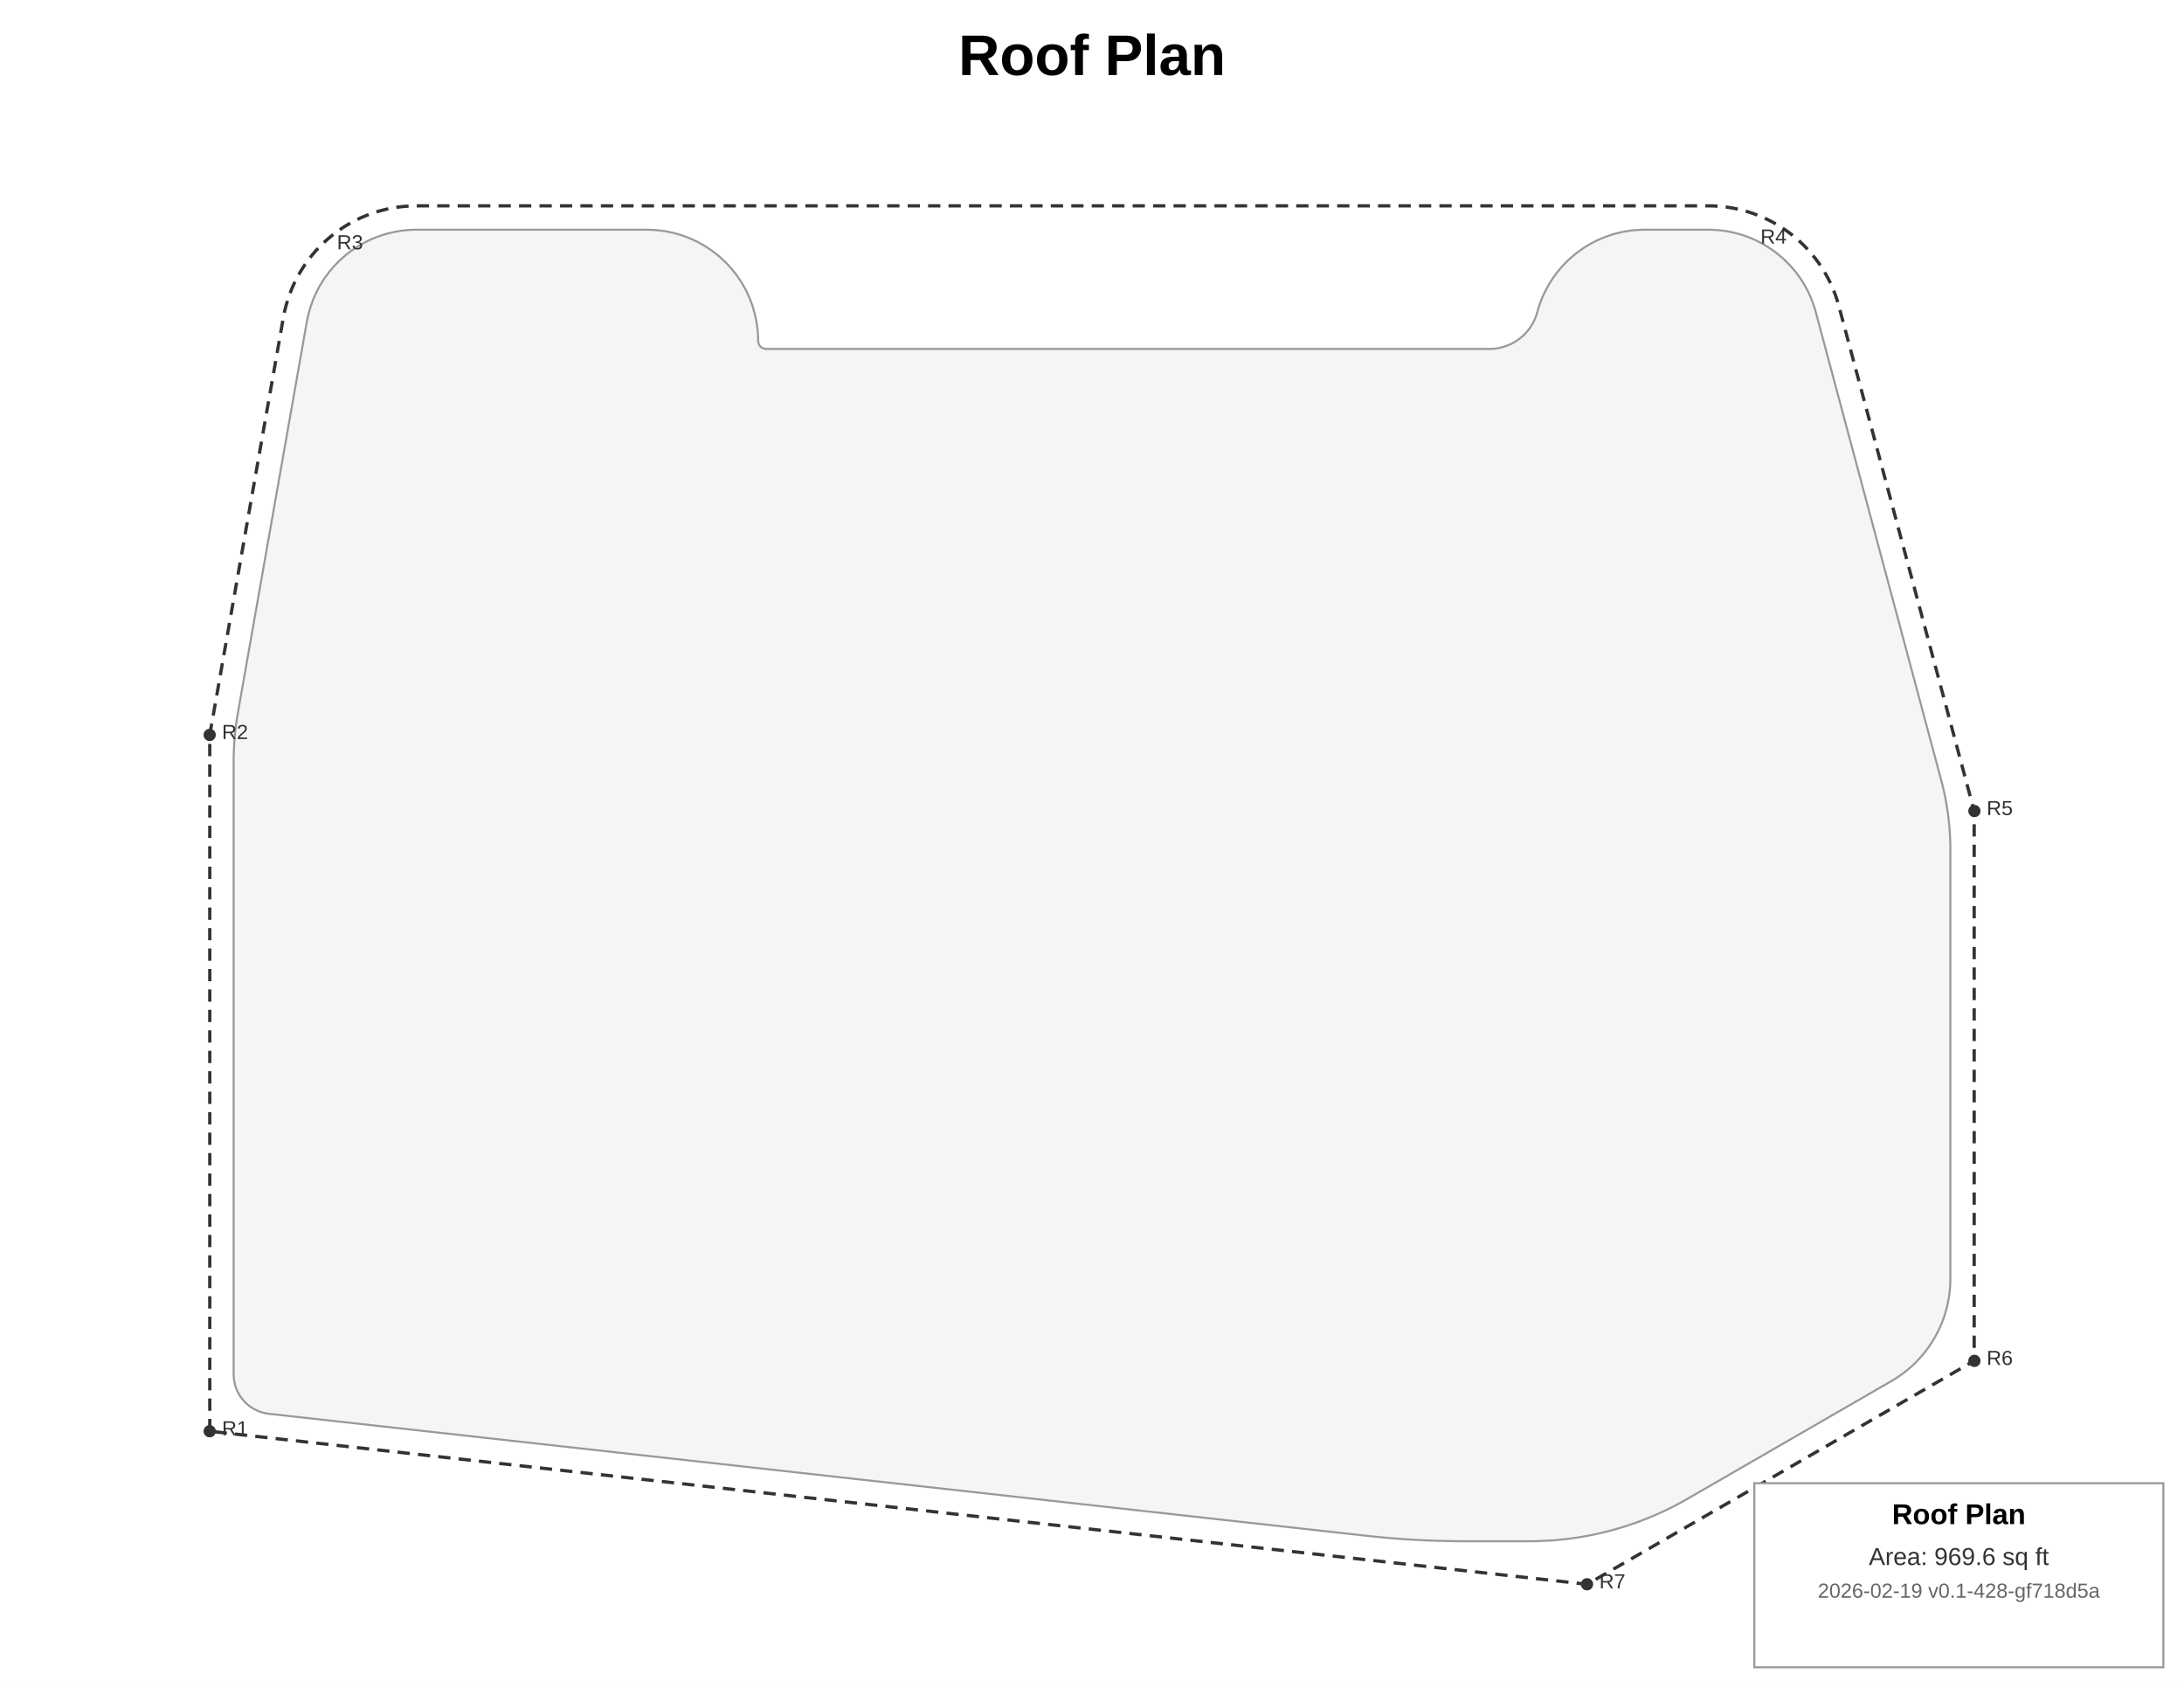
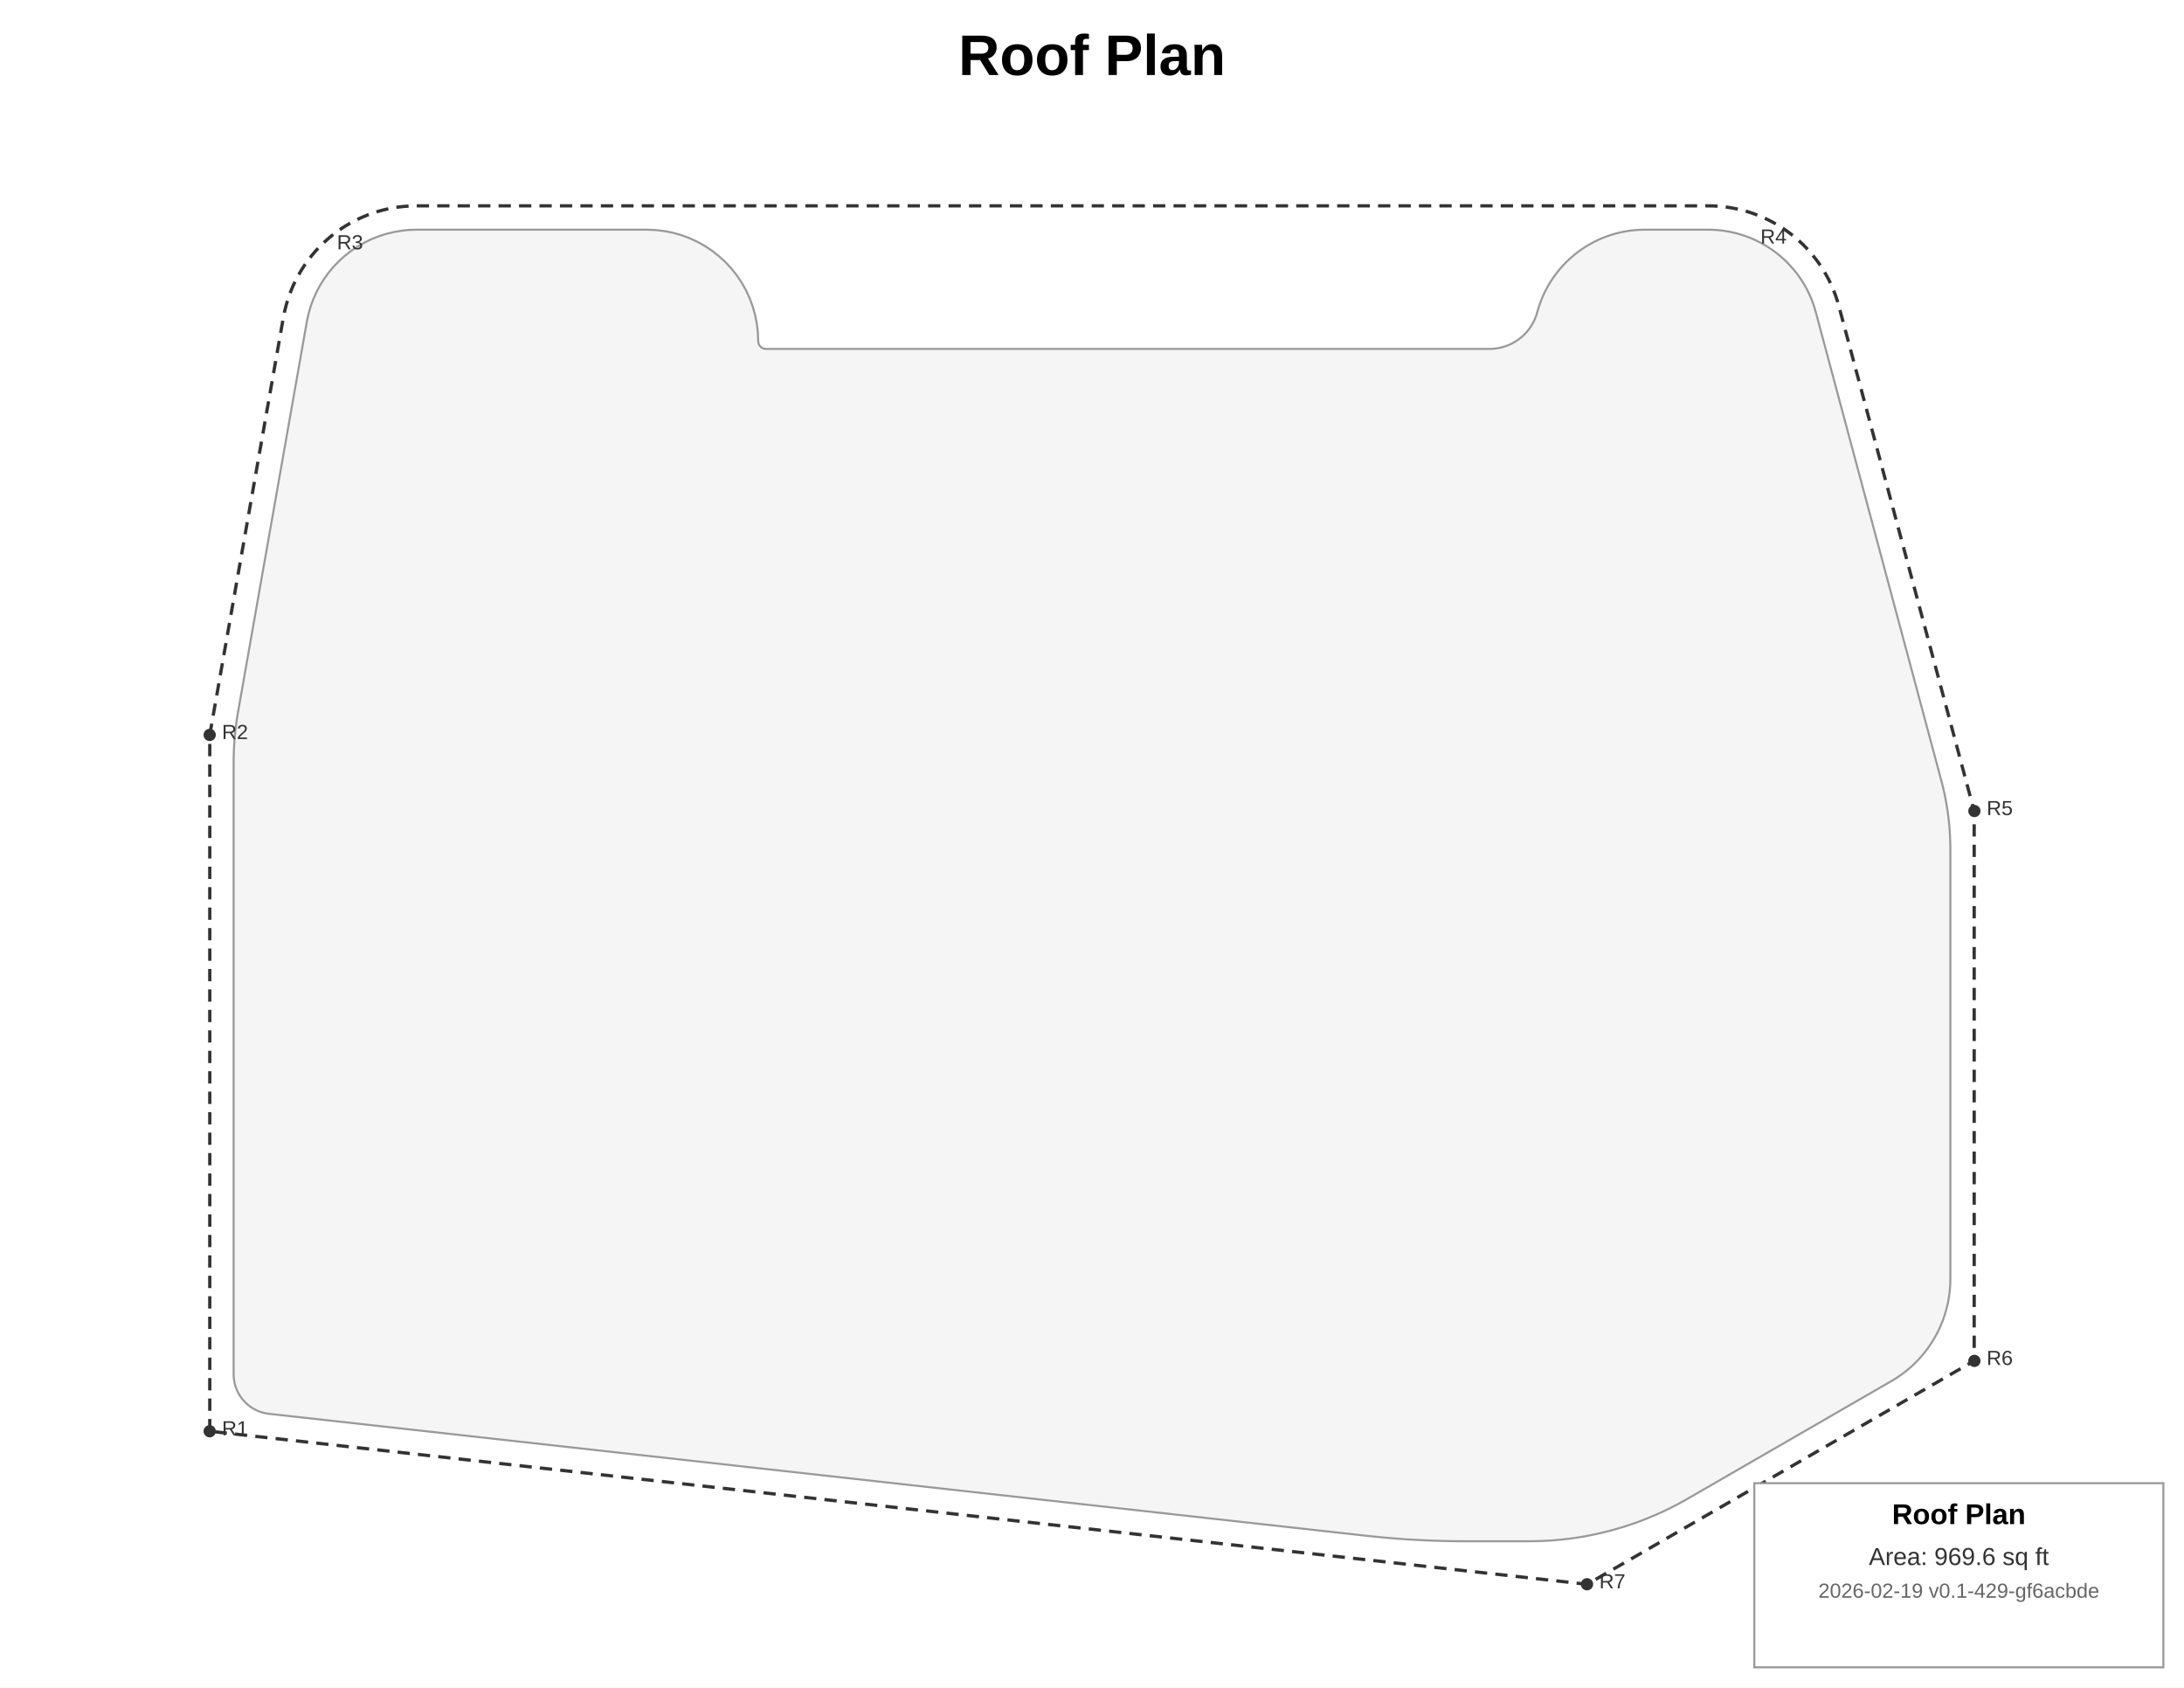
<svg xmlns="http://www.w3.org/2000/svg" width="792" height="612" viewBox="94.64 136.96 533.90 412.56">
  <rect x="94.64" y="136.96" width="533.90" height="412.56" fill="white" />
  <text x="361.6" y="155.3" text-anchor="middle" font-family="Arial" font-size="14" font-weight="bold">Roof Plan</text>
  <polygon points="160.39,482.54 159.69,482.43 159.00,482.28 158.32,482.08 157.66,481.82 157.02,481.52 156.40,481.17 155.81,480.78 155.25,480.35 154.72,479.87 154.23,479.36 153.78,478.82 153.36,478.24 152.99,477.63 152.67,477.00 152.39,476.35 152.16,475.68 151.99,474.99 151.86,474.30 151.78,473.59 151.75,472.88 151.75,323.28 151.76,322.66 151.76,322.04 151.78,321.43 151.80,320.81 151.82,320.19 151.85,319.58 151.88,318.96 151.93,318.35 151.97,317.73 152.02,317.12 152.08,316.50 152.14,315.89 152.21,315.28 152.28,314.66 152.36,314.05 152.44,313.44 152.53,312.83 152.62,312.22 152.72,311.61 152.83,311.00 169.65,215.58 170.05,213.72 170.57,211.90 171.22,210.11 171.99,208.38 172.88,206.70 173.89,205.09 175.01,203.56 176.23,202.10 177.55,200.74 178.96,199.47 180.45,198.30 182.03,197.24 183.67,196.29 185.38,195.45 187.14,194.74 188.94,194.16 190.79,193.70 192.65,193.37 194.54,193.17 196.44,193.10 252.79,193.10 254.92,193.19 257.04,193.44 259.14,193.85 261.19,194.43 263.19,195.17 265.13,196.07 267.00,197.11 268.77,198.30 270.45,199.62 272.02,201.07 273.47,202.64 274.79,204.31 275.98,206.09 277.02,207.95 277.92,209.89 278.65,211.90 279.23,213.95 279.65,216.05 279.90,218.17 279.99,220.30 279.99,220.46 280.01,220.61 280.04,220.76 280.08,220.90 280.13,221.05 280.20,221.19 280.27,221.32 280.36,221.45 280.45,221.57 280.56,221.68 280.67,221.78 280.79,221.88 280.91,221.96 281.05,222.03 281.19,222.10 281.33,222.15 281.48,222.19 281.63,222.22 281.78,222.24 281.93,222.25 458.74,222.25 459.53,222.22 460.32,222.14 461.10,222.01 461.87,221.83 462.63,221.60 463.37,221.32 464.10,221.00 464.80,220.62 465.47,220.20 466.11,219.74 466.73,219.24 467.31,218.70 467.85,218.12 468.35,217.50 468.81,216.86 469.23,216.19 469.61,215.49 469.93,214.76 470.21,214.02 470.44,213.26 470.77,212.12 471.16,211.00 471.59,209.89 472.06,208.81 472.59,207.74 473.16,206.70 473.78,205.69 474.43,204.70 475.14,203.74 475.88,202.82 476.66,201.93 477.48,201.07 478.34,200.25 479.23,199.47 480.16,198.72 481.11,198.02 482.10,197.36 483.12,196.75 484.16,196.18 485.22,195.65 486.31,195.17 487.41,194.74 488.54,194.36 489.68,194.03 490.83,193.75 491.99,193.52 493.17,193.33 494.35,193.21 495.53,193.13 496.72,193.10 512.26,193.10 513.45,193.13 514.63,193.21 515.81,193.33 516.98,193.52 518.15,193.75 519.30,194.03 520.44,194.36 521.56,194.74 522.67,195.17 523.76,195.65 524.82,196.18 525.86,196.75 526.87,197.36 527.86,198.02 528.82,198.72 529.74,199.47 530.64,200.25 531.49,201.07 532.31,201.93 533.10,202.82 533.84,203.74 534.54,204.70 535.20,205.69 535.82,206.70 536.39,207.74 536.91,208.81 537.39,209.89 537.82,211.00 538.20,212.12 538.53,213.26 569.19,327.67 569.26,327.95 569.34,328.23 569.41,328.50 569.48,328.78 569.55,329.06 569.61,329.34 569.68,329.62 569.74,329.89 569.81,330.17 569.87,330.45 569.93,330.73 569.99,331.01 570.05,331.29 570.11,331.57 570.16,331.85 570.22,332.13 570.27,332.42 570.33,332.70 570.38,332.98 570.43,333.26 570.48,333.54 570.53,333.82 570.57,334.11 570.62,334.39 570.66,334.67 570.70,334.95 570.75,335.24 570.79,335.52 570.83,335.80 570.86,336.09 570.90,336.37 570.94,336.66 570.97,336.94 571.00,337.22 571.04,337.51 571.07,337.79 571.10,338.08 571.12,338.36 571.15,338.65 571.18,338.93 571.20,339.22 571.22,339.50 571.24,339.79 571.27,340.07 571.28,340.36 571.30,340.65 571.32,340.93 571.34,341.22 571.35,341.50 571.36,341.79 571.37,342.08 571.39,342.36 571.39,342.65 571.40,342.93 571.41,343.22 571.42,343.51 571.42,343.79 571.42,344.08 571.42,344.36 571.43,344.65 571.43,449.57 571.39,451.08 571.27,452.58 571.07,454.08 570.80,455.56 570.44,457.03 570.01,458.48 569.51,459.90 568.93,461.30 568.28,462.66 567.56,463.98 566.77,465.27 565.92,466.52 565.00,467.71 564.02,468.86 562.98,469.96 561.89,471.00 560.74,471.98 559.54,472.89 558.30,473.75 557.01,474.54 506.53,503.68 504.78,504.64 503.01,505.55 501.22,506.41 499.41,507.23 497.57,508.00 495.72,508.73 493.85,509.40 491.96,510.03 490.05,510.61 488.14,511.14 486.20,511.62 484.26,512.05 482.31,512.44 480.35,512.77 478.37,513.05 476.40,513.28 474.42,513.46 472.43,513.58 470.44,513.66 468.45,513.69 452.91,513.69 452.50,513.68 452.09,513.68 451.69,513.68 451.28,513.68 450.88,513.68 450.47,513.67 450.06,513.67 449.66,513.66 449.25,513.65 448.85,513.65 448.44,513.64 448.03,513.63 447.63,513.62 447.22,513.61 446.82,513.60 446.41,513.59 446.00,513.58 445.60,513.56 445.19,513.55 444.79,513.54 444.38,513.52 443.97,513.50 443.57,513.49 443.16,513.47 442.76,513.45 442.35,513.43 441.95,513.41 441.54,513.39 441.14,513.37 440.73,513.35 440.32,513.33 439.92,513.30 439.51,513.28 439.11,513.25 438.70,513.23 438.30,513.20 437.89,513.17 437.49,513.14 437.08,513.12 436.68,513.09 436.27,513.06 435.87,513.02 435.46,512.99 435.06,512.96 434.65,512.93 434.25,512.89 433.84,512.86 433.44,512.82 433.03,512.79 432.63,512.75 432.23,512.71 431.82,512.67 431.42,512.63 431.01,512.59 430.61,512.55 430.21,512.51 429.80,512.47 429.40,512.43 428.99,512.38 428.59,512.34" fill="rgba(220,220,220,0.3)" stroke="#999" stroke-width="0.5" />
  <polygon points="145.92,486.80 145.92,316.58 163.91,214.57 164.21,213.06 164.59,211.57 165.03,210.10 165.54,208.65 166.11,207.22 166.75,205.82 167.46,204.46 168.23,203.13 169.06,201.83 169.95,200.58 170.89,199.37 171.89,198.20 172.95,197.08 174.06,196.02 175.21,195.00 176.41,194.04 177.65,193.14 178.94,192.29 180.26,191.51 181.62,190.79 183.01,190.13 184.42,189.54 185.87,189.01 187.34,188.55 188.82,188.16 190.33,187.84 191.84,187.59 193.37,187.42 194.90,187.31 196.44,187.27 512.26,187.27 513.70,187.30 515.14,187.40 516.57,187.56 518.00,187.78 519.41,188.06 520.81,188.40 522.19,188.80 523.56,189.27 524.90,189.79 526.22,190.37 527.51,191.01 528.77,191.70 530.01,192.45 531.20,193.25 532.37,194.10 533.49,195.00 534.57,195.95 535.62,196.95 536.61,197.99 537.56,199.07 538.46,200.20 539.32,201.36 540.12,202.56 540.86,203.79 541.56,205.05 542.20,206.34 542.78,207.66 543.30,209.01 543.76,210.37 544.16,211.75 577.25,335.25 577.25,469.58 482.64,524.21" fill="none" stroke="#333" stroke-width="0.8" stroke-dasharray="3,2" />
  <circle cx="145.9" cy="486.8" r="1.5" fill="#333" stroke="none" />
  <text x="148.9" y="487.8" font-family="Arial" font-size="5" fill="#333">R1</text>
  <circle cx="145.9" cy="316.6" r="1.5" fill="#333" stroke="none" />
  <text x="148.9" y="317.6" font-family="Arial" font-size="5" fill="#333">R2</text>
  <circle cx="577.3" cy="335.2" r="1.5" fill="#333" stroke="none" />
  <text x="580.3" y="336.2" font-family="Arial" font-size="5" fill="#333">R5</text>
  <circle cx="577.3" cy="469.6" r="1.5" fill="#333" stroke="none" />
  <text x="580.3" y="470.6" font-family="Arial" font-size="5" fill="#333">R6</text>
  <circle cx="482.6" cy="524.2" r="1.5" fill="#333" stroke="none" />
  <text x="485.6" y="525.2" font-family="Arial" font-size="5" fill="#333">R7</text>
  <text x="180.2" y="197.9" text-anchor="middle" font-family="Arial" font-size="5" fill="#333">R3</text>
  <text x="528.2" y="196.5" text-anchor="middle" font-family="Arial" font-size="5" fill="#333">R4</text>
  <rect x="523.5" y="499.5" width="100" height="45" fill="white" stroke="#999" stroke-width="0.5" />
  <text x="573.5" y="509.5" text-anchor="middle" font-family="Arial" font-size="7" font-weight="bold">Roof Plan</text>
  <text x="573.5" y="519.5" text-anchor="middle" font-family="Arial" font-size="6" fill="#333">Area: 969.6 sq ft</text>
-   <text x="573.5" y="527.5" text-anchor="middle" font-family="Arial" font-size="5" fill="#666">2026-02-19  v0.1-428-gf718d5a</text>
+   <text x="573.5" y="527.5" text-anchor="middle" font-family="Arial" font-size="5" fill="#666">2026-02-19  v0.1-429-gf6acbde</text>
</svg>
